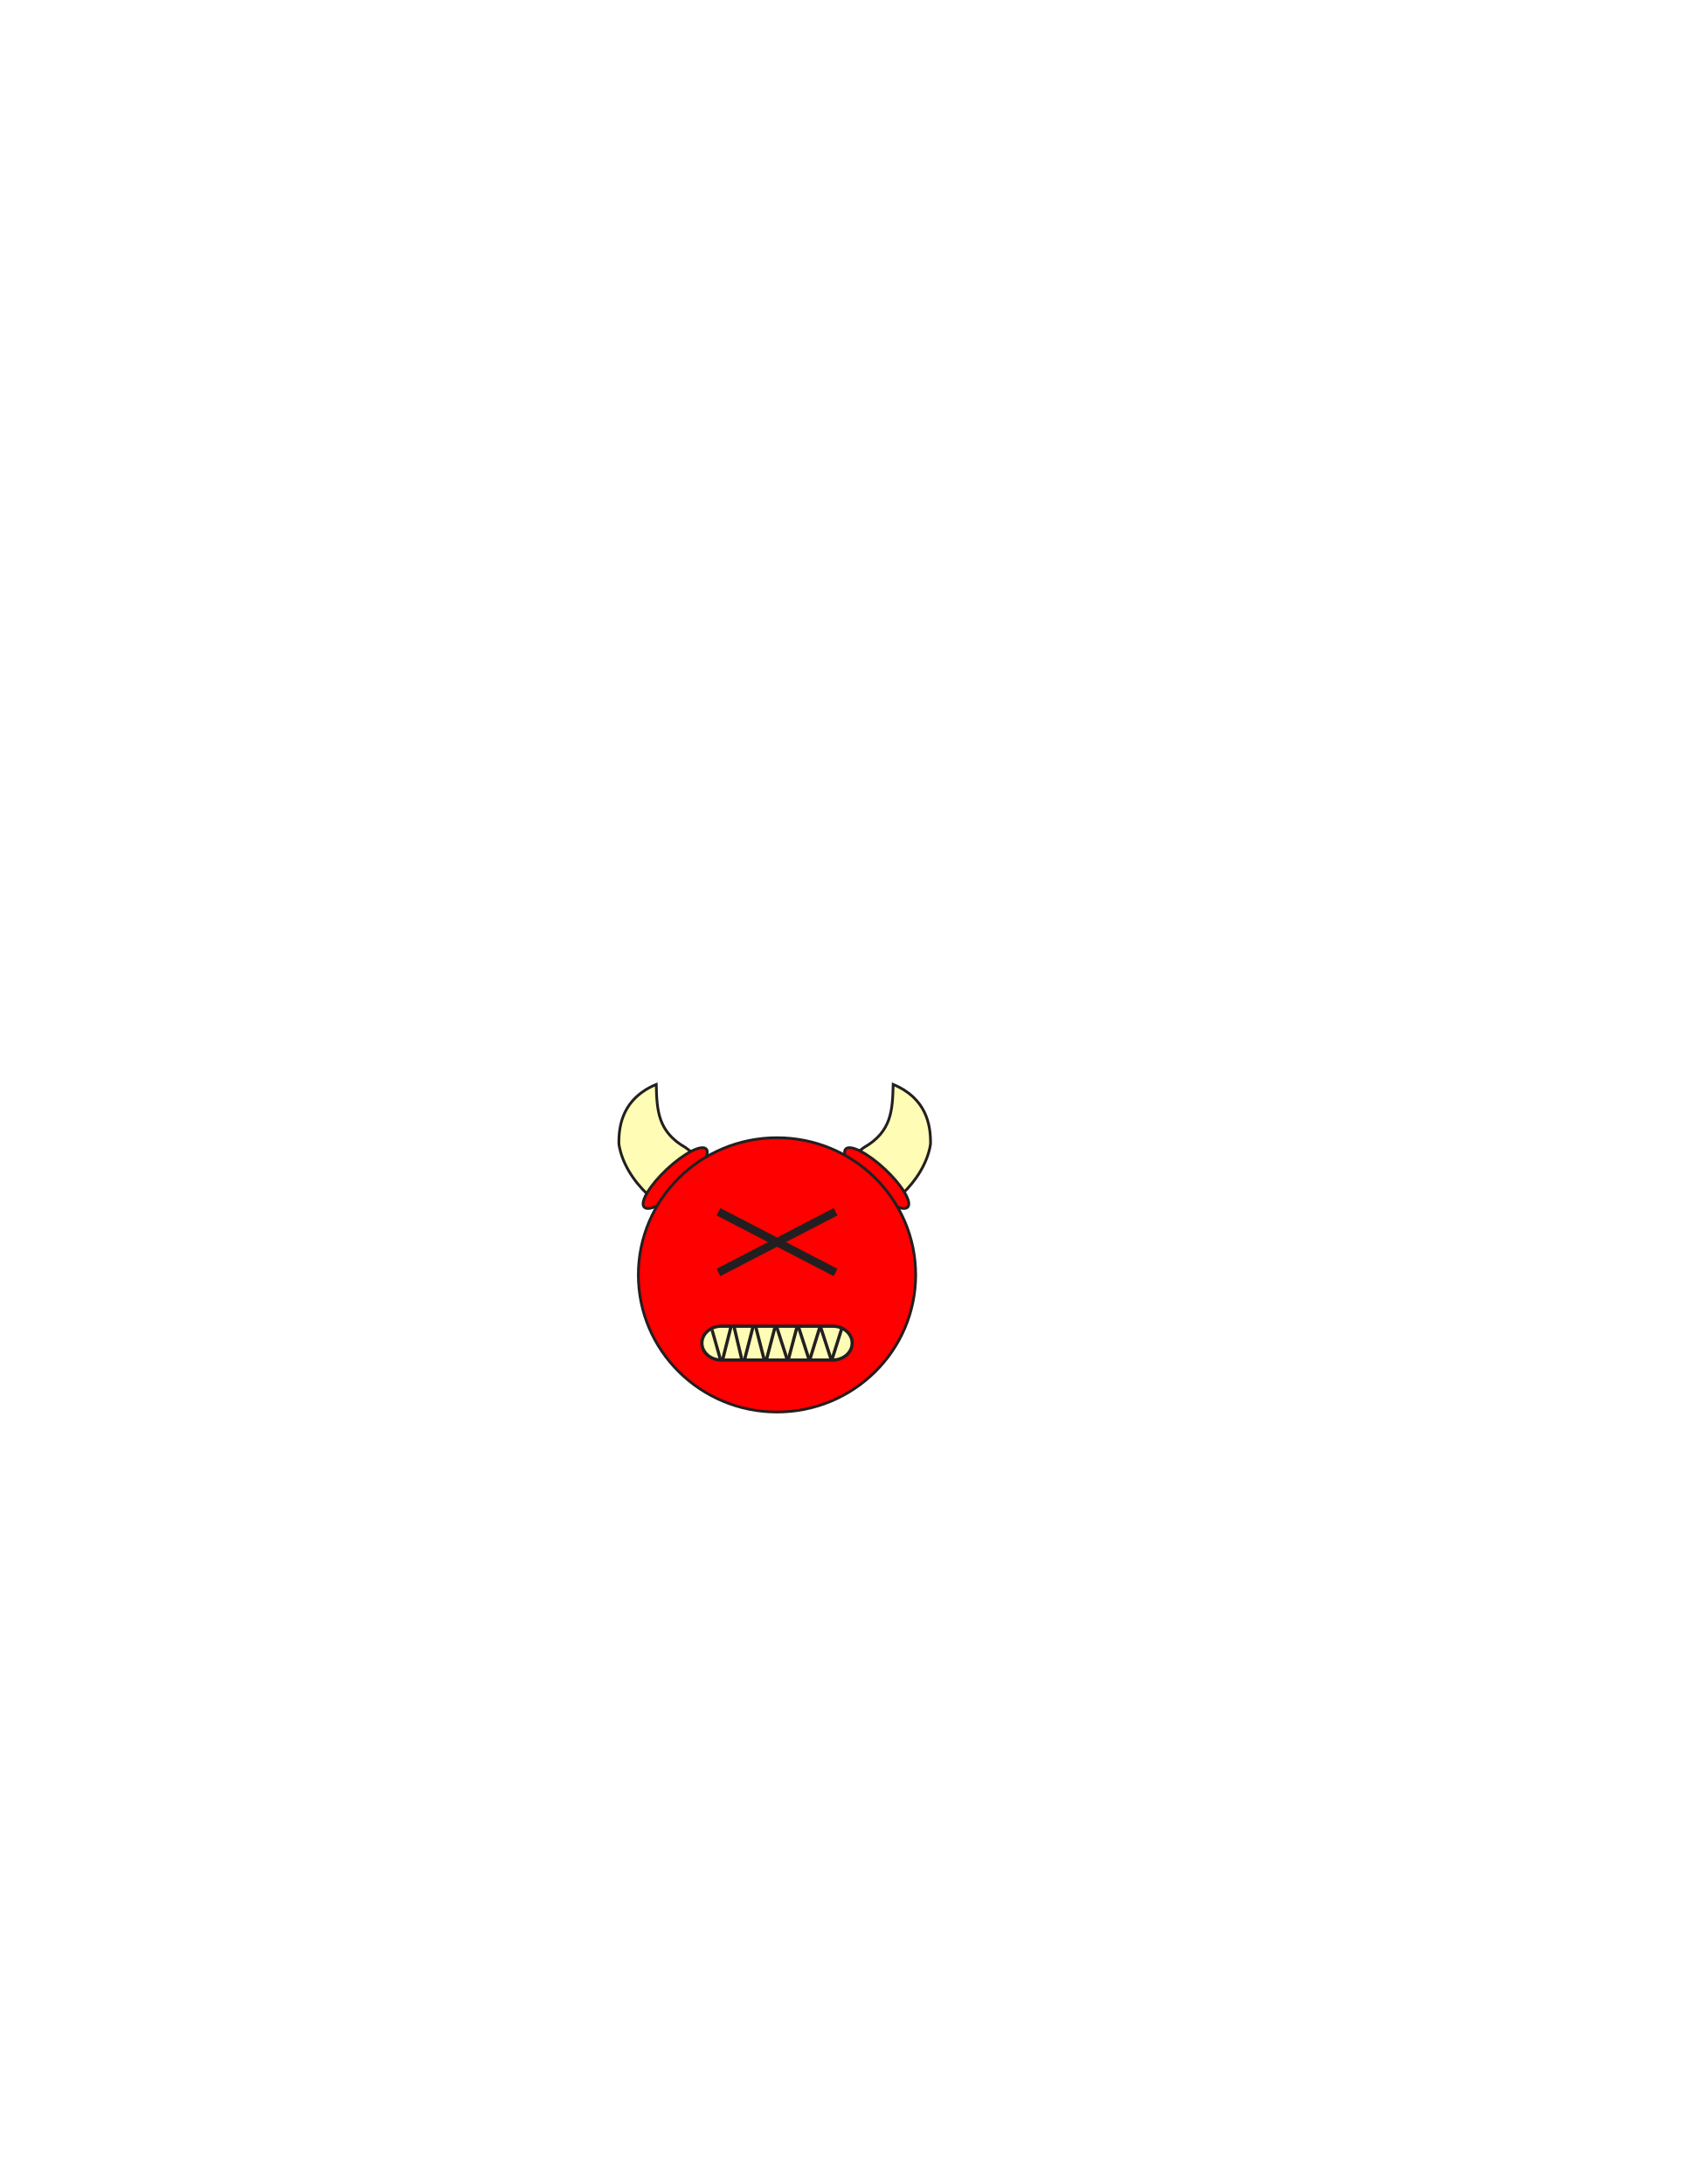
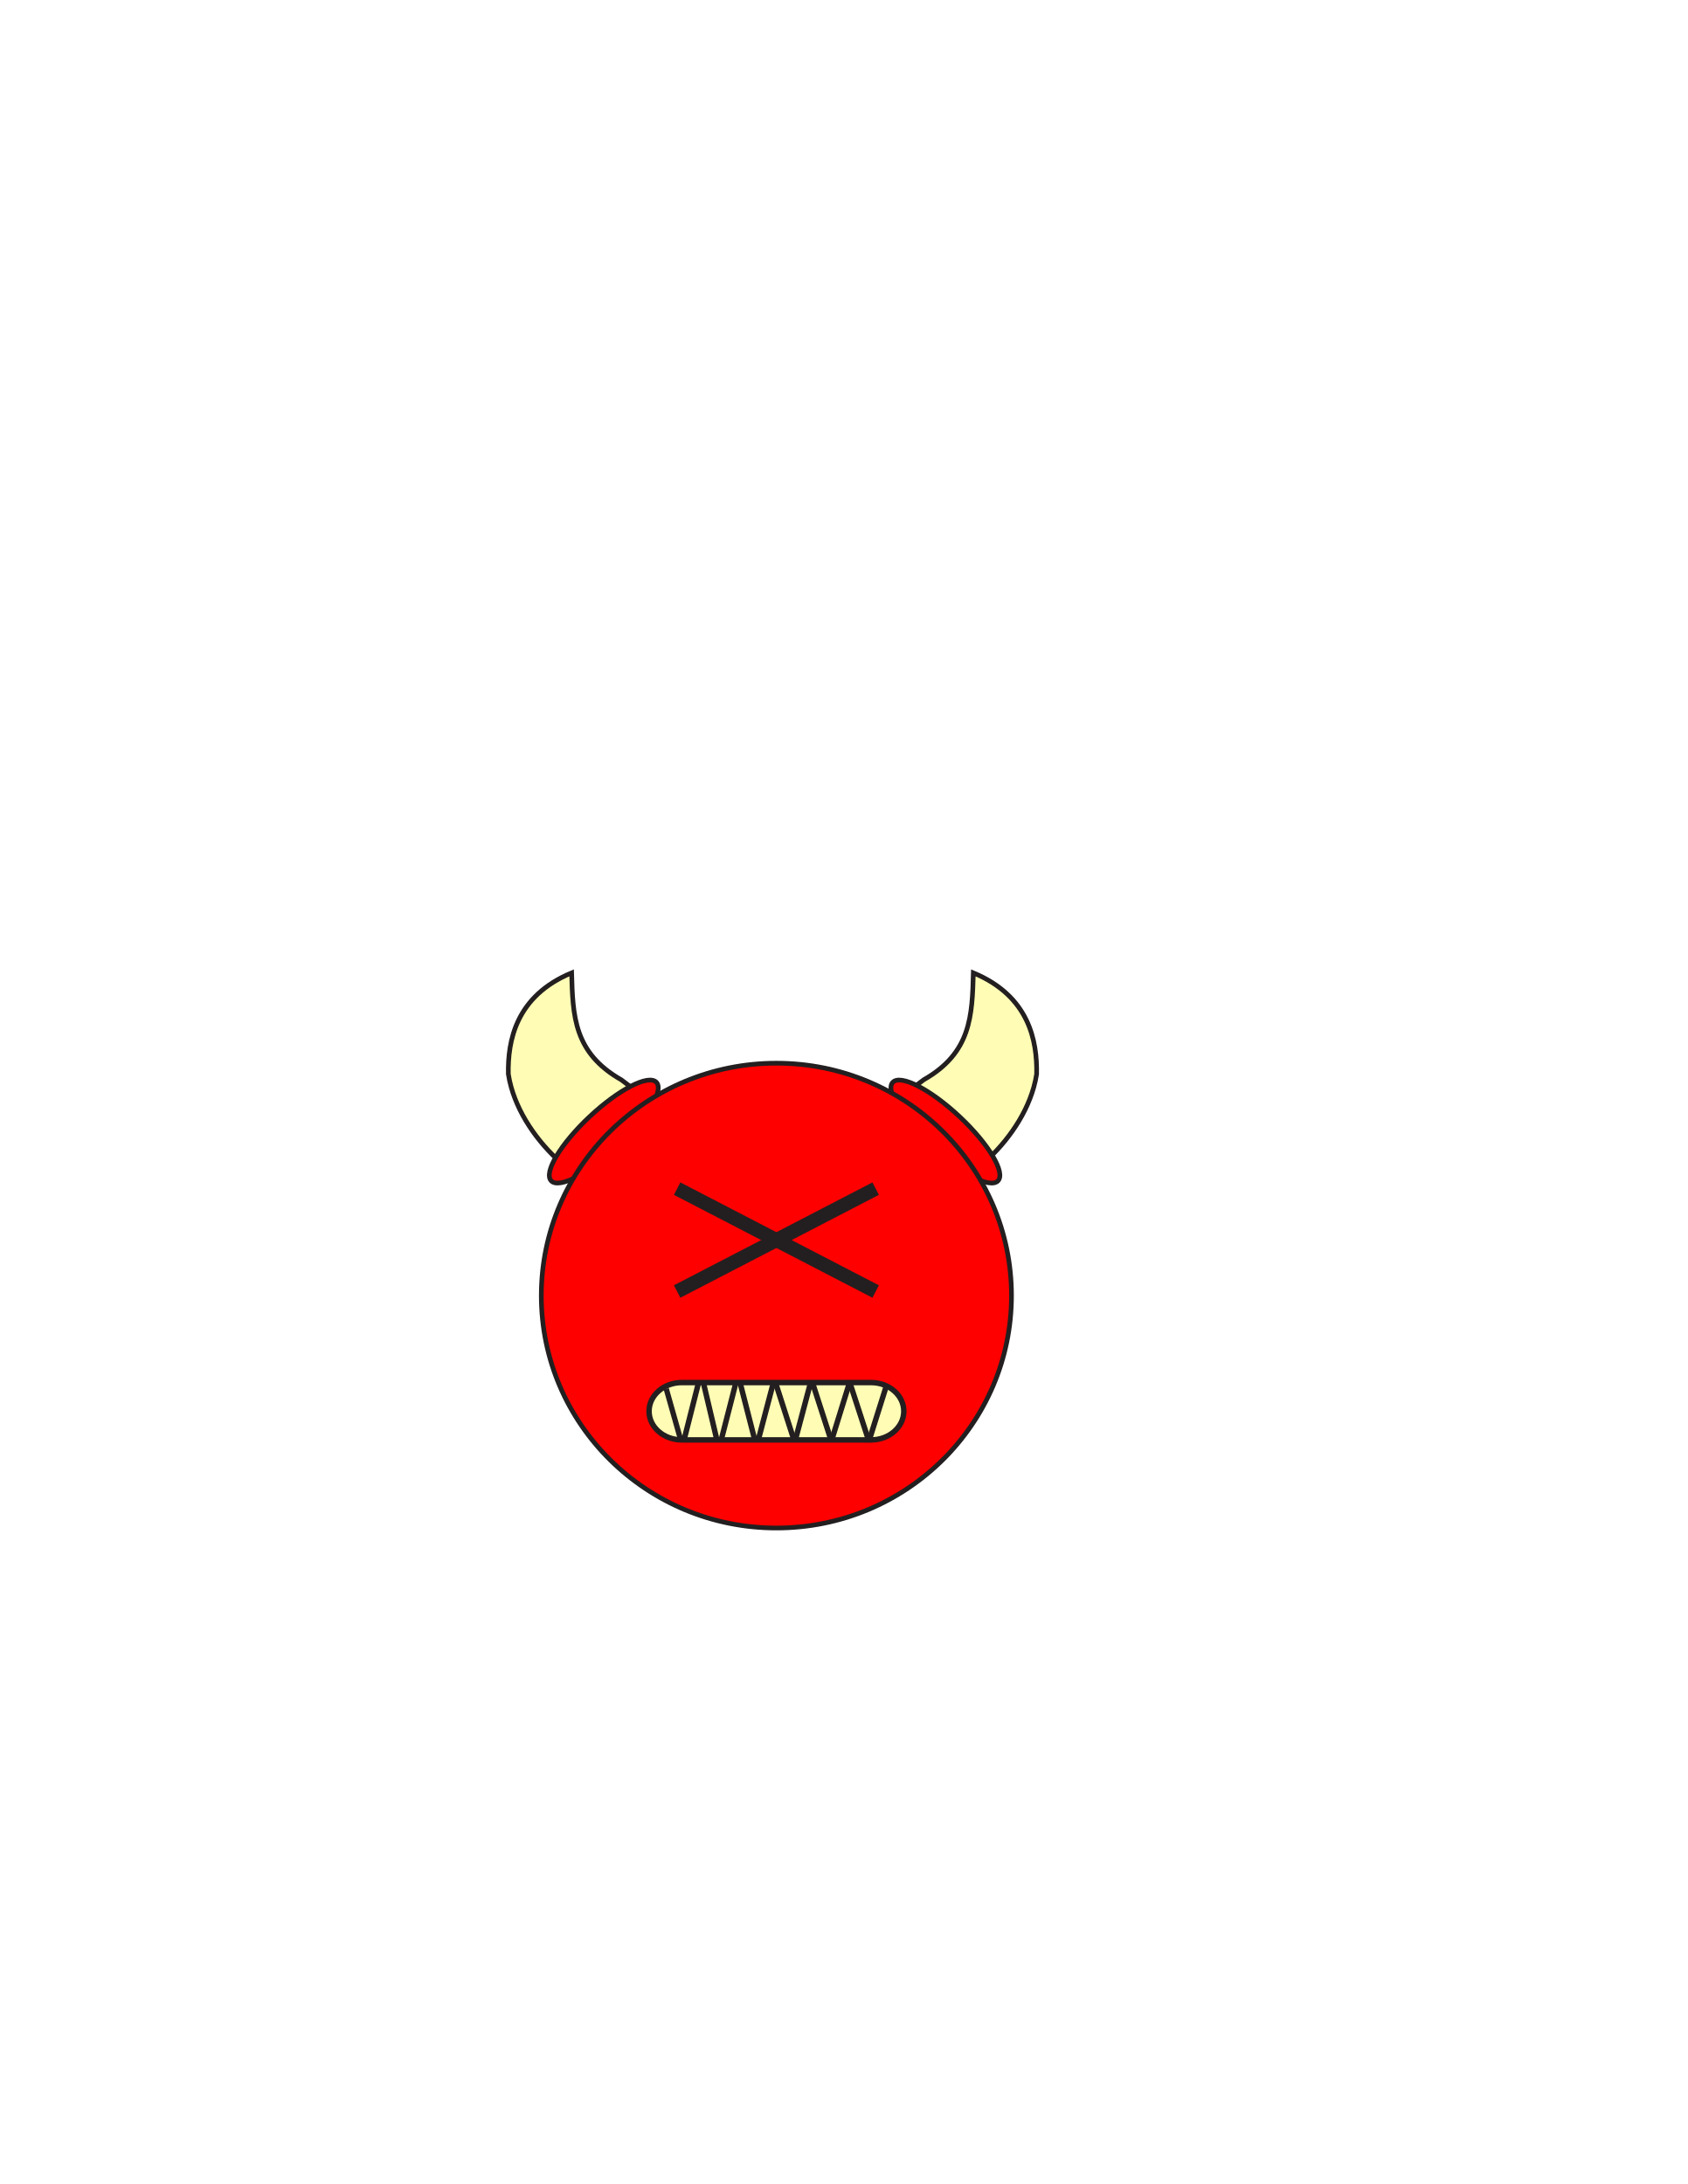
<svg xmlns="http://www.w3.org/2000/svg" version="1.1" id="Layer_1" x="0px" y="0px" width="612px" height="792px" viewBox="0 0 612 792" enable-background="new 0 0 612 792" xml:space="preserve">
-   <rect id="head_frame" x="206.564" y="385.998" fill-opacity="0" fill="#BBBCBE" width="151" height="131" />
-   <path class="secondary_color" id="SECONDARY_1_" fill="#FFFDB5" stroke="#231F20" stroke-miterlimit="10" d="M256.991,421.519  c7.938,2.225,2.117,9.964-3.094,13.795c-0.995,0.702-2.075,1.275-3.235,1.699c-3.707,1.362-7.653,1.002-11.311-0.722  c-0.914-0.43-1.81-0.946-2.68-1.539c-5.222-4.307-9.801-10.461-11.644-17.008c-0.264-0.935-0.472-1.878-0.616-2.823  c-0.146-7.114,1.602-16.71,13.533-21.663c0.253,9.208,0.47,17.102,10.616,22.878c0.68,0.525,1.349,1.034,2.004,1.515  c1.967,1.442,3.808,2.633,5.436,3.428C256.355,421.232,256.687,421.378,256.991,421.519z" />
-   <path class="secondary_color" id="SECONDARY" fill="#FFFDB5" stroke="#231F20" stroke-miterlimit="10" d="M304.814,421.519  c-7.938,2.225-2.116,9.964,3.094,13.795c0.996,0.702,2.076,1.275,3.234,1.699c3.709,1.362,7.654,1.002,11.313-0.722  c0.914-0.43,1.811-0.946,2.68-1.539c5.222-4.307,9.802-10.461,11.645-17.008c0.264-0.935,0.471-1.878,0.615-2.823  c0.146-7.114-1.602-16.71-13.532-21.663c-0.253,9.208-0.471,17.102-10.618,22.878c-0.679,0.525-1.347,1.034-2.003,1.515  c-1.967,1.442-3.808,2.633-5.434,3.428C305.451,421.232,305.119,421.378,304.814,421.519z" />
-   <path class="primary_color" id="PRIMARY_2_" fill="#ff0000" stroke="#231F20" stroke-miterlimit="10" d="M256.066,416.663  c1.682,1.754-1.985,7.898-8.194,13.727c-6.208,5.827-12.605,9.128-14.289,7.375c-1.683-1.754,1.985-7.899,8.195-13.728  C247.987,418.21,254.384,414.909,256.066,416.663z" />
-   <path class="primary_color" id="PRIMARY_1_" fill="#ff0000" stroke="#231F20" stroke-miterlimit="10" d="M306.646,416.663  c-1.686,1.754,1.986,7.898,8.195,13.727c6.207,5.827,12.605,9.128,14.287,7.375c1.682-1.754-1.984-7.899-8.195-13.728  C314.726,418.21,308.328,414.909,306.646,416.663z" />
-   <ellipse class="primary_color" id="PRIMARY" fill="#ff0000" stroke="#231F20" stroke-miterlimit="10" cx="281.741" cy="462.317" rx="50.28" ry="49.733" />
-   <line fill="none" stroke="#231F20" stroke-width="3" stroke-miterlimit="10" x1="260.511" y1="439.426" x2="302.973" y2="461.444" />
-   <line fill="none" stroke="#231F20" stroke-width="3" stroke-miterlimit="10" x1="302.972" y1="439.426" x2="260.51" y2="461.444" />
-   <path class="secondary_color" id="SECONDARY_2_" fill="#FFFDB5" stroke="#231F20" stroke-width="1.168" stroke-miterlimit="10" d="M308.992,487.062  c0,3.389-3.144,6.136-7.022,6.136h-40.443c-3.877,0-7.021-2.747-7.021-6.136l0,0c0-3.389,3.144-6.139,7.021-6.139h40.443  C305.849,480.923,308.992,483.673,308.992,487.062L308.992,487.062z" />
-   <line fill="none" stroke="#231F20" stroke-width="1.141" stroke-miterlimit="10" x1="258.179" y1="482.252" x2="261.232" y2="493.041" />
-   <line fill="none" stroke="#231F20" stroke-width="1.168" stroke-miterlimit="10" x1="262.029" y1="493.046" x2="265.099" y2="480.923" />
-   <line fill="none" stroke="#231F20" stroke-width="1.168" stroke-miterlimit="10" x1="266.12" y1="480.923" x2="268.979" y2="493.046" />
-   <line fill="none" stroke="#231F20" stroke-width="1.168" stroke-miterlimit="10" x1="269.979" y1="493.046" x2="273.091" y2="480.923" />
-   <line fill="none" stroke="#231F20" stroke-width="1.168" stroke-miterlimit="10" x1="273.965" y1="480.923" x2="277.076" y2="493.046" />
-   <line fill="none" stroke="#231F20" stroke-width="1.168" stroke-miterlimit="10" x1="277.909" y1="493.046" x2="281.104" y2="480.923" />
-   <line fill="none" stroke="#231F20" stroke-width="1.168" stroke-miterlimit="10" x1="281.543" y1="480.923" x2="285.441" y2="493.046" />
-   <line fill="none" stroke="#231F20" stroke-width="1.168" stroke-miterlimit="10" x1="285.899" y1="492.814" x2="289.057" y2="480.923" />
-   <line fill="none" stroke="#231F20" stroke-width="1.168" stroke-miterlimit="10" x1="289.446" y1="480.923" x2="293.481" y2="493.412" />
-   <line fill="none" stroke="#231F20" stroke-width="1.168" stroke-miterlimit="10" x1="293.514" y1="493.412" x2="297.386" y2="480.923" />
-   <line fill="none" stroke="#231F20" stroke-width="1.168" stroke-miterlimit="10" x1="297.436" y1="480.923" x2="301.433" y2="493.197" />
-   <line fill="none" stroke="#231F20" stroke-width="1.168" stroke-miterlimit="10" x1="301.486" y1="493.604" x2="305.354" y2="481.329" />
+   <rect id="head_frame" x="154.064" y="340.498" fill="#BBBCBE" fill-opacity="0" width="256" height="222" />
+   <path id="SECONDARY_1_" fill="#FFFDB5" stroke="#231F20" stroke-width="1.695" stroke-miterlimit="10" d="M239.557,400.693  c13.458,3.771,3.588,16.887-5.246,23.379c-1.687,1.188-3.518,2.16-5.484,2.878c-6.285,2.309-12.975,1.698-19.176-1.223  c-1.55-0.729-3.069-1.604-4.544-2.608c-8.853-7.298-16.616-17.728-19.741-28.822c-0.447-1.585-0.799-3.183-1.043-4.785  c-0.248-12.056,2.716-28.317,22.942-36.711c0.43,15.604,0.797,28.983,17.999,38.771c1.153,0.89,2.287,1.752,3.397,2.568  c3.335,2.442,6.456,4.462,9.216,5.809C238.478,400.208,239.041,400.455,239.557,400.693z" />
+   <path id="SECONDARY" fill="#FFFDB5" stroke="#231F20" stroke-width="1.695" stroke-miterlimit="10" d="M320.633,400.693  c-13.457,3.771-3.587,16.887,5.246,23.379c1.688,1.188,3.52,2.16,5.482,2.878c6.287,2.309,12.977,1.698,19.18-1.223  c1.55-0.729,3.069-1.604,4.543-2.608c8.854-7.298,16.618-17.728,19.743-28.822c0.447-1.585,0.799-3.183,1.042-4.785  c0.248-12.056-2.716-28.317-22.94-36.711c-0.429,15.604-0.8,28.983-18.002,38.771c-1.15,0.89-2.283,1.752-3.396,2.568  c-3.334,2.442-6.457,4.462-9.213,5.809C321.714,400.208,321.15,400.455,320.633,400.693z" />
+   <path id="PRIMARY_2_" fill="#FF0000" stroke="#231F20" stroke-width="1.695" stroke-miterlimit="10" d="M237.988,392.465  c2.852,2.972-3.365,13.384-13.892,23.262c-10.525,9.875-21.37,15.469-24.225,12.498c-2.854-2.973,3.365-13.385,13.893-23.264  C224.291,395.086,235.136,389.493,237.988,392.465z" />
+   <path id="PRIMARY_1_" fill="#FF0000" stroke="#231F20" stroke-width="1.695" stroke-miterlimit="10" d="M323.74,392.465  c-2.859,2.972,3.365,13.384,13.893,23.262c10.522,9.875,21.37,15.469,24.222,12.498c2.851-2.973-3.364-13.385-13.895-23.264  C337.437,395.086,326.591,389.493,323.74,392.465z" />
+   <ellipse id="PRIMARY" fill="#FF0000" stroke="#231F20" stroke-width="1.695" stroke-miterlimit="10" cx="281.517" cy="469.832" rx="85.243" ry="84.28" />
+   <line fill="none" stroke="#231F20" stroke-width="5.085" stroke-miterlimit="10" x1="245.523" y1="431.04" x2="317.513" y2="468.354" />
+   <line fill="none" stroke="#231F20" stroke-width="5.085" stroke-miterlimit="10" x1="317.511" y1="431.04" x2="245.521" y2="468.354" />
+   <path id="SECONDARY_2_" fill="#FFFDB5" stroke="#231F20" stroke-width="1.979" stroke-miterlimit="10" d="M327.717,511.768  c0,5.742-5.33,10.398-11.904,10.398h-68.566c-6.573,0-11.903-4.656-11.903-10.398l0,0c0-5.744,5.331-10.404,11.903-10.404h68.566  C322.389,501.363,327.717,506.023,327.717,511.768L327.717,511.768z" />
+   <line fill="none" stroke="#231F20" stroke-width="1.934" stroke-miterlimit="10" x1="241.57" y1="503.615" x2="246.746" y2="521.899" />
+   <line fill="none" stroke="#231F20" stroke-width="1.979" stroke-miterlimit="10" x1="248.097" y1="521.907" x2="253.302" y2="501.363" />
+   <line fill="none" stroke="#231F20" stroke-width="1.979" stroke-miterlimit="10" x1="255.033" y1="501.363" x2="259.88" y2="521.907" />
+   <line fill="none" stroke="#231F20" stroke-width="1.979" stroke-miterlimit="10" x1="261.576" y1="521.907" x2="266.851" y2="501.363" />
+   <line fill="none" stroke="#231F20" stroke-width="1.979" stroke-miterlimit="10" x1="268.333" y1="501.363" x2="273.608" y2="521.907" />
+   <line fill="none" stroke="#231F20" stroke-width="1.979" stroke-miterlimit="10" x1="275.02" y1="521.907" x2="280.437" y2="501.363" />
+   <line fill="none" stroke="#231F20" stroke-width="1.979" stroke-miterlimit="10" x1="281.181" y1="501.363" x2="287.789" y2="521.907" />
+   <line fill="none" stroke="#231F20" stroke-width="1.979" stroke-miterlimit="10" x1="288.565" y1="521.516" x2="293.92" y2="501.363" />
+   <line fill="none" stroke="#231F20" stroke-width="1.979" stroke-miterlimit="10" x1="294.579" y1="501.363" x2="301.42" y2="522.528" />
+   <line fill="none" stroke="#231F20" stroke-width="1.979" stroke-miterlimit="10" x1="301.476" y1="522.528" x2="308.04" y2="501.363" />
+   <line fill="none" stroke="#231F20" stroke-width="1.979" stroke-miterlimit="10" x1="308.125" y1="501.363" x2="314.901" y2="522.164" />
+   <line fill="none" stroke="#231F20" stroke-width="1.979" stroke-miterlimit="10" x1="314.991" y1="522.853" x2="321.549" y2="502.052" />
</svg>
